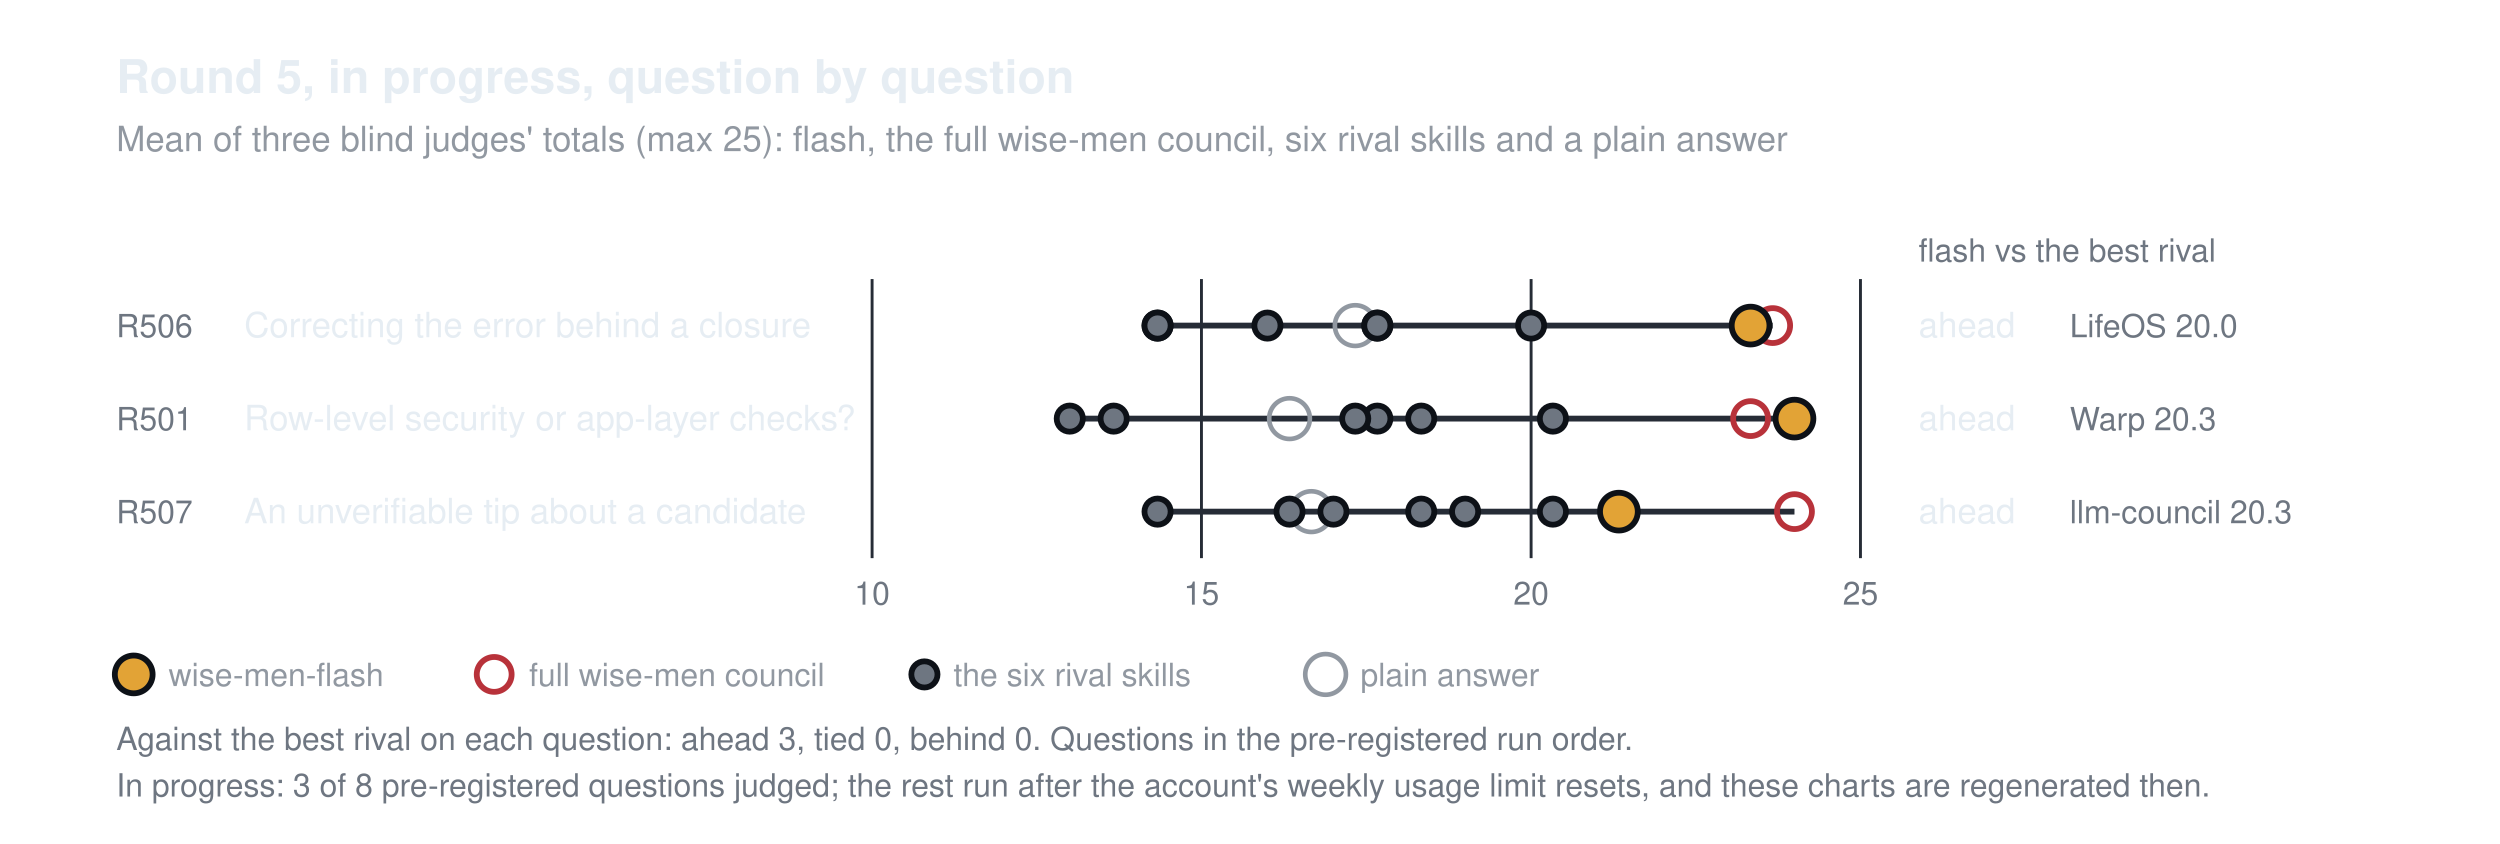
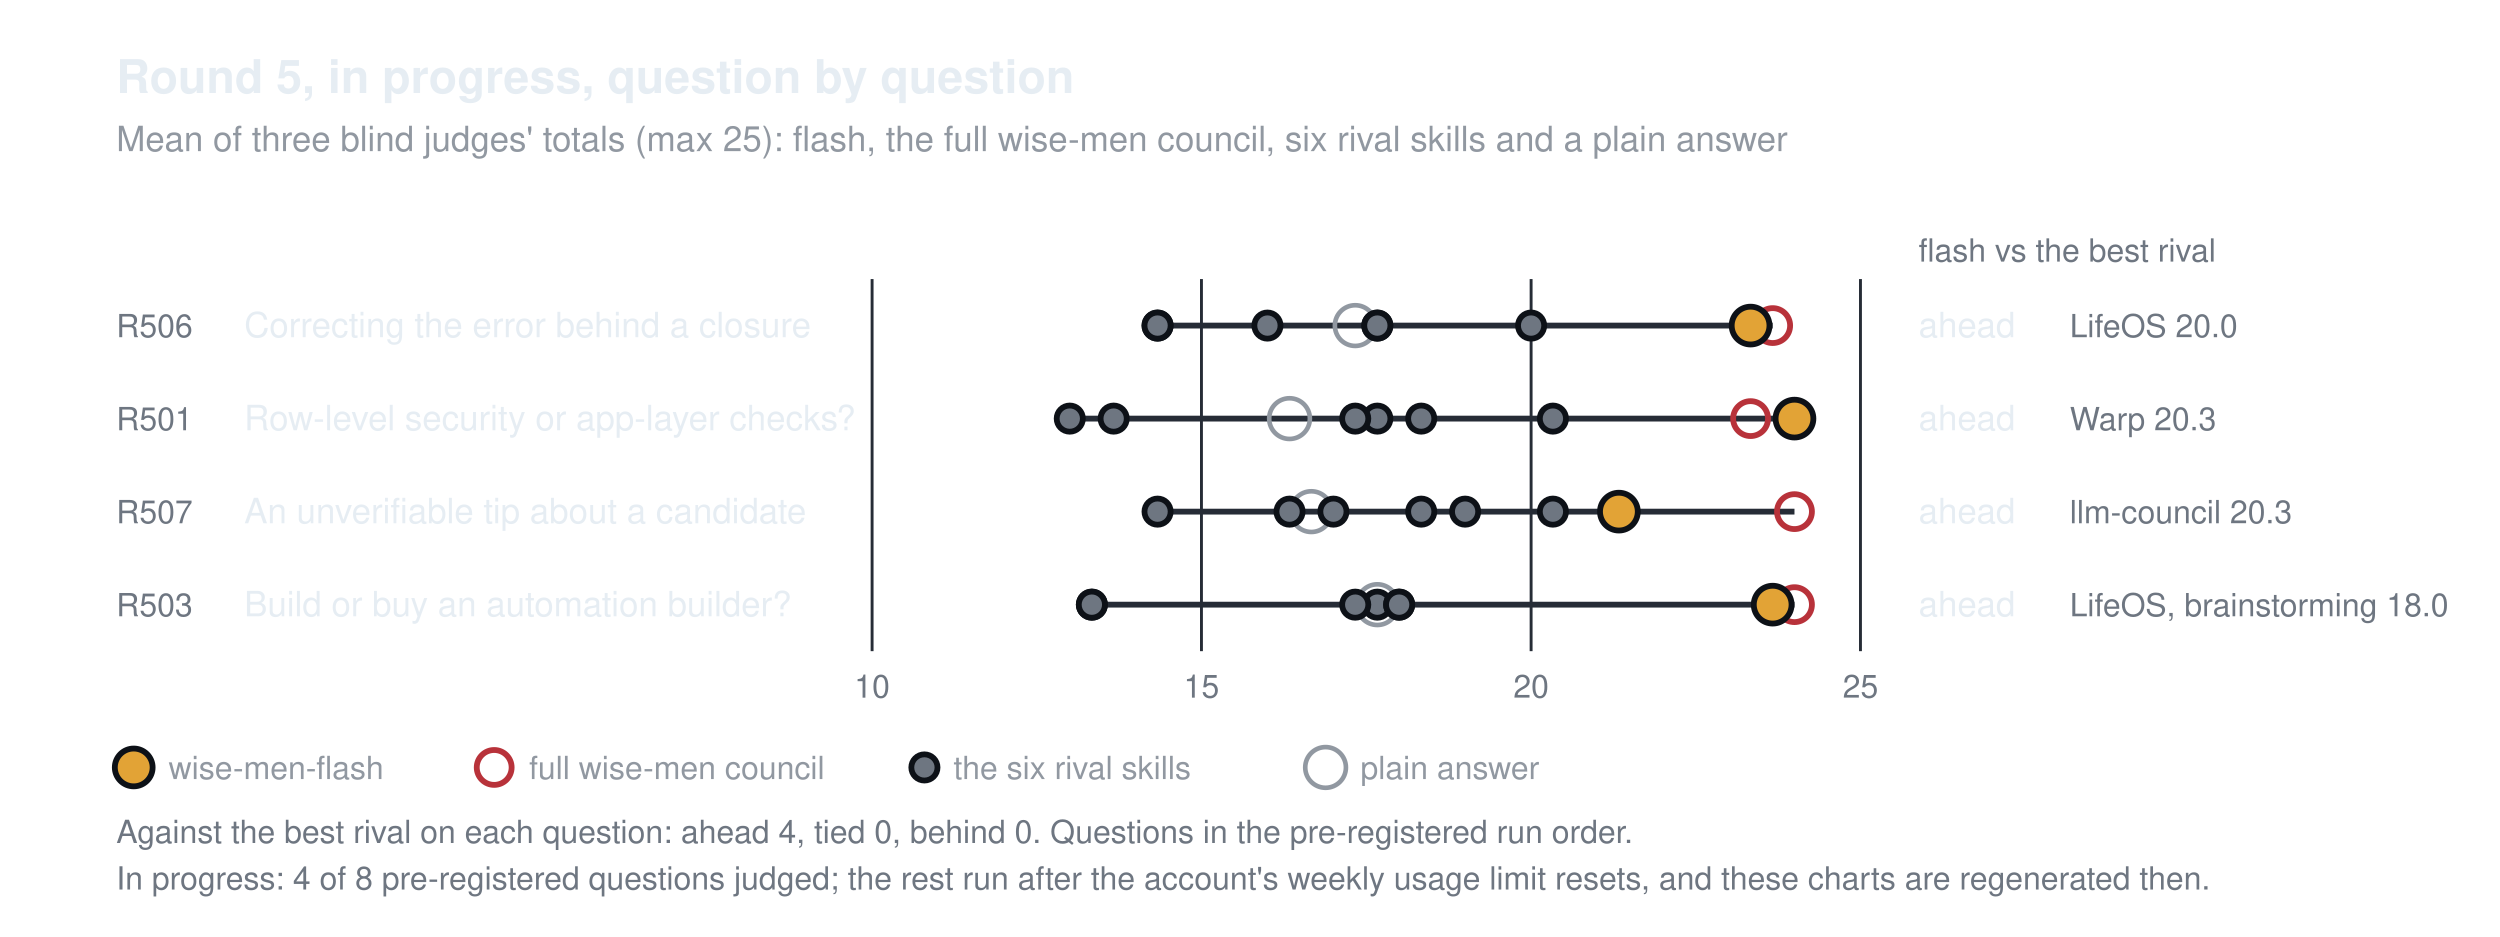
- <svg xmlns="http://www.w3.org/2000/svg" viewBox="0 0 860 290" width="860" font-family="-apple-system, BlinkMacSystemFont, 'Segoe UI', Helvetica, Arial, sans-serif">
+ <svg xmlns="http://www.w3.org/2000/svg" viewBox="0 0 860 322" width="860" font-family="-apple-system, BlinkMacSystemFont, 'Segoe UI', Helvetica, Arial, sans-serif">
  <text x="40" y="32" font-size="16" font-weight="600" fill="#e6edf3" text-anchor="start">Round 5, in progress, question by question</text>
  <text x="40" y="52" font-size="12" font-weight="400" fill="#9198a1" text-anchor="start">Mean of three blind judges' totals (max 25): flash, the full wise-men council, six rival skills and a plain answer</text>
  <text x="660" y="90" font-size="11" font-weight="400" fill="#6e7681" text-anchor="start">flash vs the best rival</text>
-   <line x1="300" y1="96" x2="300" y2="192" stroke="#262c36" stroke-width="1" />
-   <text x="300" y="208" font-size="11" font-weight="400" fill="#6e7681" text-anchor="middle">10</text>
-   <line x1="413.3" y1="96" x2="413.3" y2="192" stroke="#262c36" stroke-width="1" />
-   <text x="413.3" y="208" font-size="11" font-weight="400" fill="#6e7681" text-anchor="middle">15</text>
-   <line x1="526.7" y1="96" x2="526.7" y2="192" stroke="#262c36" stroke-width="1" />
-   <text x="526.7" y="208" font-size="11" font-weight="400" fill="#6e7681" text-anchor="middle">20</text>
-   <line x1="640" y1="96" x2="640" y2="192" stroke="#262c36" stroke-width="1" />
-   <text x="640" y="208" font-size="11" font-weight="400" fill="#6e7681" text-anchor="middle">25</text>
+   <line x1="300" y1="96" x2="300" y2="224" stroke="#262c36" stroke-width="1" />
+   <text x="300" y="240" font-size="11" font-weight="400" fill="#6e7681" text-anchor="middle">10</text>
+   <line x1="413.3" y1="96" x2="413.3" y2="224" stroke="#262c36" stroke-width="1" />
+   <text x="413.3" y="240" font-size="11" font-weight="400" fill="#6e7681" text-anchor="middle">15</text>
+   <line x1="526.7" y1="96" x2="526.7" y2="224" stroke="#262c36" stroke-width="1" />
+   <text x="526.7" y="240" font-size="11" font-weight="400" fill="#6e7681" text-anchor="middle">20</text>
+   <line x1="640" y1="96" x2="640" y2="224" stroke="#262c36" stroke-width="1" />
+   <text x="640" y="240" font-size="11" font-weight="400" fill="#6e7681" text-anchor="middle">25</text>
  <text x="40" y="116" font-size="11" font-weight="400" fill="#6e7681" text-anchor="start">R506</text>
  <text x="84" y="116" font-size="12" font-weight="400" fill="#e6edf3" text-anchor="start">Correcting the error behind a closure</text>
  <line x1="398.2" y1="112" x2="609.8" y2="112" stroke="#262c36" stroke-width="2" />
  <circle cx="466.2" cy="112" r="7" fill="none" stroke="#9198a1" stroke-width="1.6" />
  <circle cx="473.8" cy="112" r="4.5" fill="#6e7681" stroke="#0d1117" stroke-width="2" />
  <circle cx="398.2" cy="112" r="4.5" fill="#6e7681" stroke="#0d1117" stroke-width="2" />
  <circle cx="526.7" cy="112" r="4.5" fill="#6e7681" stroke="#0d1117" stroke-width="2" />
  <circle cx="436" cy="112" r="4.5" fill="#6e7681" stroke="#0d1117" stroke-width="2" />
  <circle cx="473.8" cy="112" r="4.5" fill="#6e7681" stroke="#0d1117" stroke-width="2" />
  <circle cx="398.2" cy="112" r="4.5" fill="#6e7681" stroke="#0d1117" stroke-width="2" />
  <circle cx="609.8" cy="112" r="6" fill="none" stroke="#b8323a" stroke-width="2" />
  <circle cx="602.2" cy="112" r="6.5" fill="#e2a336" stroke="#0d1117" stroke-width="2" />
  <text x="660" y="116" font-size="12" font-weight="400" fill="#e6edf3" text-anchor="start">ahead</text>
  <text x="712" y="116" font-size="11" font-weight="400" fill="#6e7681" text-anchor="start">LifeOS 20.0</text>
  <text x="40" y="148" font-size="11" font-weight="400" fill="#6e7681" text-anchor="start">R501</text>
  <text x="84" y="148" font-size="12" font-weight="400" fill="#e6edf3" text-anchor="start">Row-level security or app-layer checks?</text>
  <line x1="368" y1="144" x2="617.3" y2="144" stroke="#262c36" stroke-width="2" />
  <circle cx="443.6" cy="144" r="7" fill="none" stroke="#9198a1" stroke-width="1.6" />
  <circle cx="534.2" cy="144" r="4.5" fill="#6e7681" stroke="#0d1117" stroke-width="2" />
  <circle cx="473.8" cy="144" r="4.5" fill="#6e7681" stroke="#0d1117" stroke-width="2" />
  <circle cx="383.1" cy="144" r="4.5" fill="#6e7681" stroke="#0d1117" stroke-width="2" />
  <circle cx="466.2" cy="144" r="4.5" fill="#6e7681" stroke="#0d1117" stroke-width="2" />
  <circle cx="368" cy="144" r="4.5" fill="#6e7681" stroke="#0d1117" stroke-width="2" />
  <circle cx="488.9" cy="144" r="4.5" fill="#6e7681" stroke="#0d1117" stroke-width="2" />
  <circle cx="602.2" cy="144" r="6" fill="none" stroke="#b8323a" stroke-width="2" />
  <circle cx="617.3" cy="144" r="6.5" fill="#e2a336" stroke="#0d1117" stroke-width="2" />
  <text x="660" y="148" font-size="12" font-weight="400" fill="#e6edf3" text-anchor="start">ahead</text>
  <text x="712" y="148" font-size="11" font-weight="400" fill="#6e7681" text-anchor="start">Warp 20.3</text>
  <text x="40" y="180" font-size="11" font-weight="400" fill="#6e7681" text-anchor="start">R507</text>
  <text x="84" y="180" font-size="12" font-weight="400" fill="#e6edf3" text-anchor="start">An unverifiable tip about a candidate</text>
  <line x1="398.2" y1="176" x2="617.3" y2="176" stroke="#262c36" stroke-width="2" />
  <circle cx="451.1" cy="176" r="7" fill="none" stroke="#9198a1" stroke-width="1.6" />
  <circle cx="504" cy="176" r="4.5" fill="#6e7681" stroke="#0d1117" stroke-width="2" />
  <circle cx="534.2" cy="176" r="4.5" fill="#6e7681" stroke="#0d1117" stroke-width="2" />
  <circle cx="488.9" cy="176" r="4.5" fill="#6e7681" stroke="#0d1117" stroke-width="2" />
  <circle cx="443.6" cy="176" r="4.5" fill="#6e7681" stroke="#0d1117" stroke-width="2" />
  <circle cx="398.2" cy="176" r="4.5" fill="#6e7681" stroke="#0d1117" stroke-width="2" />
  <circle cx="458.7" cy="176" r="4.5" fill="#6e7681" stroke="#0d1117" stroke-width="2" />
  <circle cx="617.3" cy="176" r="6" fill="none" stroke="#b8323a" stroke-width="2" />
  <circle cx="556.9" cy="176" r="6.5" fill="#e2a336" stroke="#0d1117" stroke-width="2" />
  <text x="660" y="180" font-size="12" font-weight="400" fill="#e6edf3" text-anchor="start">ahead</text>
  <text x="712" y="180" font-size="11" font-weight="400" fill="#6e7681" text-anchor="start">llm-council 20.3</text>
-   <circle cx="46" cy="232" r="6.5" fill="#e2a336" stroke="#0d1117" stroke-width="2" />
-   <text x="58" y="236" font-size="11" font-weight="400" fill="#9198a1" text-anchor="start">wise-men-flash</text>
-   <circle cx="170" cy="232" r="6" fill="none" stroke="#b8323a" stroke-width="2" />
-   <text x="182" y="236" font-size="11" font-weight="400" fill="#9198a1" text-anchor="start">full wise-men council</text>
-   <circle cx="318" cy="232" r="4.5" fill="#6e7681" stroke="#0d1117" stroke-width="2" />
-   <text x="328" y="236" font-size="11" font-weight="400" fill="#9198a1" text-anchor="start">the six rival skills</text>
-   <circle cx="456" cy="232" r="7" fill="none" stroke="#9198a1" stroke-width="1.6" />
-   <text x="468" y="236" font-size="11" font-weight="400" fill="#9198a1" text-anchor="start">plain answer</text>
-   <text x="40" y="258" font-size="11" font-weight="400" fill="#6e7681" text-anchor="start">Against the best rival on each question: ahead 3, tied 0, behind 0. Questions in the pre-registered run order.</text>
-   <text x="40" y="274" font-size="11" font-weight="400" fill="#6e7681" text-anchor="start">In progress: 3 of 8 pre-registered questions judged; the rest run after the account's weekly usage limit resets, and these charts are regenerated then.</text>
+   <text x="40" y="212" font-size="11" font-weight="400" fill="#6e7681" text-anchor="start">R503</text>
+   <text x="84" y="212" font-size="12" font-weight="400" fill="#e6edf3" text-anchor="start">Build or buy an automation builder?</text>
+   <line x1="375.6" y1="208" x2="617.3" y2="208" stroke="#262c36" stroke-width="2" />
+   <circle cx="473.8" cy="208" r="7" fill="none" stroke="#9198a1" stroke-width="1.6" />
+   <circle cx="473.8" cy="208" r="4.5" fill="#6e7681" stroke="#0d1117" stroke-width="2" />
+   <circle cx="375.6" cy="208" r="4.5" fill="#6e7681" stroke="#0d1117" stroke-width="2" />
+   <circle cx="481.3" cy="208" r="4.5" fill="#6e7681" stroke="#0d1117" stroke-width="2" />
+   <circle cx="466.2" cy="208" r="4.5" fill="#6e7681" stroke="#0d1117" stroke-width="2" />
+   <circle cx="481.3" cy="208" r="4.5" fill="#6e7681" stroke="#0d1117" stroke-width="2" />
+   <circle cx="375.6" cy="208" r="4.5" fill="#6e7681" stroke="#0d1117" stroke-width="2" />
+   <circle cx="617.3" cy="208" r="6" fill="none" stroke="#b8323a" stroke-width="2" />
+   <circle cx="609.8" cy="208" r="6.5" fill="#e2a336" stroke="#0d1117" stroke-width="2" />
+   <text x="660" y="212" font-size="12" font-weight="400" fill="#e6edf3" text-anchor="start">ahead</text>
+   <text x="712" y="212" font-size="11" font-weight="400" fill="#6e7681" text-anchor="start">LifeOS, brainstorming 18.0</text>
+   <circle cx="46" cy="264" r="6.5" fill="#e2a336" stroke="#0d1117" stroke-width="2" />
+   <text x="58" y="268" font-size="11" font-weight="400" fill="#9198a1" text-anchor="start">wise-men-flash</text>
+   <circle cx="170" cy="264" r="6" fill="none" stroke="#b8323a" stroke-width="2" />
+   <text x="182" y="268" font-size="11" font-weight="400" fill="#9198a1" text-anchor="start">full wise-men council</text>
+   <circle cx="318" cy="264" r="4.5" fill="#6e7681" stroke="#0d1117" stroke-width="2" />
+   <text x="328" y="268" font-size="11" font-weight="400" fill="#9198a1" text-anchor="start">the six rival skills</text>
+   <circle cx="456" cy="264" r="7" fill="none" stroke="#9198a1" stroke-width="1.6" />
+   <text x="468" y="268" font-size="11" font-weight="400" fill="#9198a1" text-anchor="start">plain answer</text>
+   <text x="40" y="290" font-size="11" font-weight="400" fill="#6e7681" text-anchor="start">Against the best rival on each question: ahead 4, tied 0, behind 0. Questions in the pre-registered run order.</text>
+   <text x="40" y="306" font-size="11" font-weight="400" fill="#6e7681" text-anchor="start">In progress: 4 of 8 pre-registered questions judged; the rest run after the account's weekly usage limit resets, and these charts are regenerated then.</text>
</svg>
